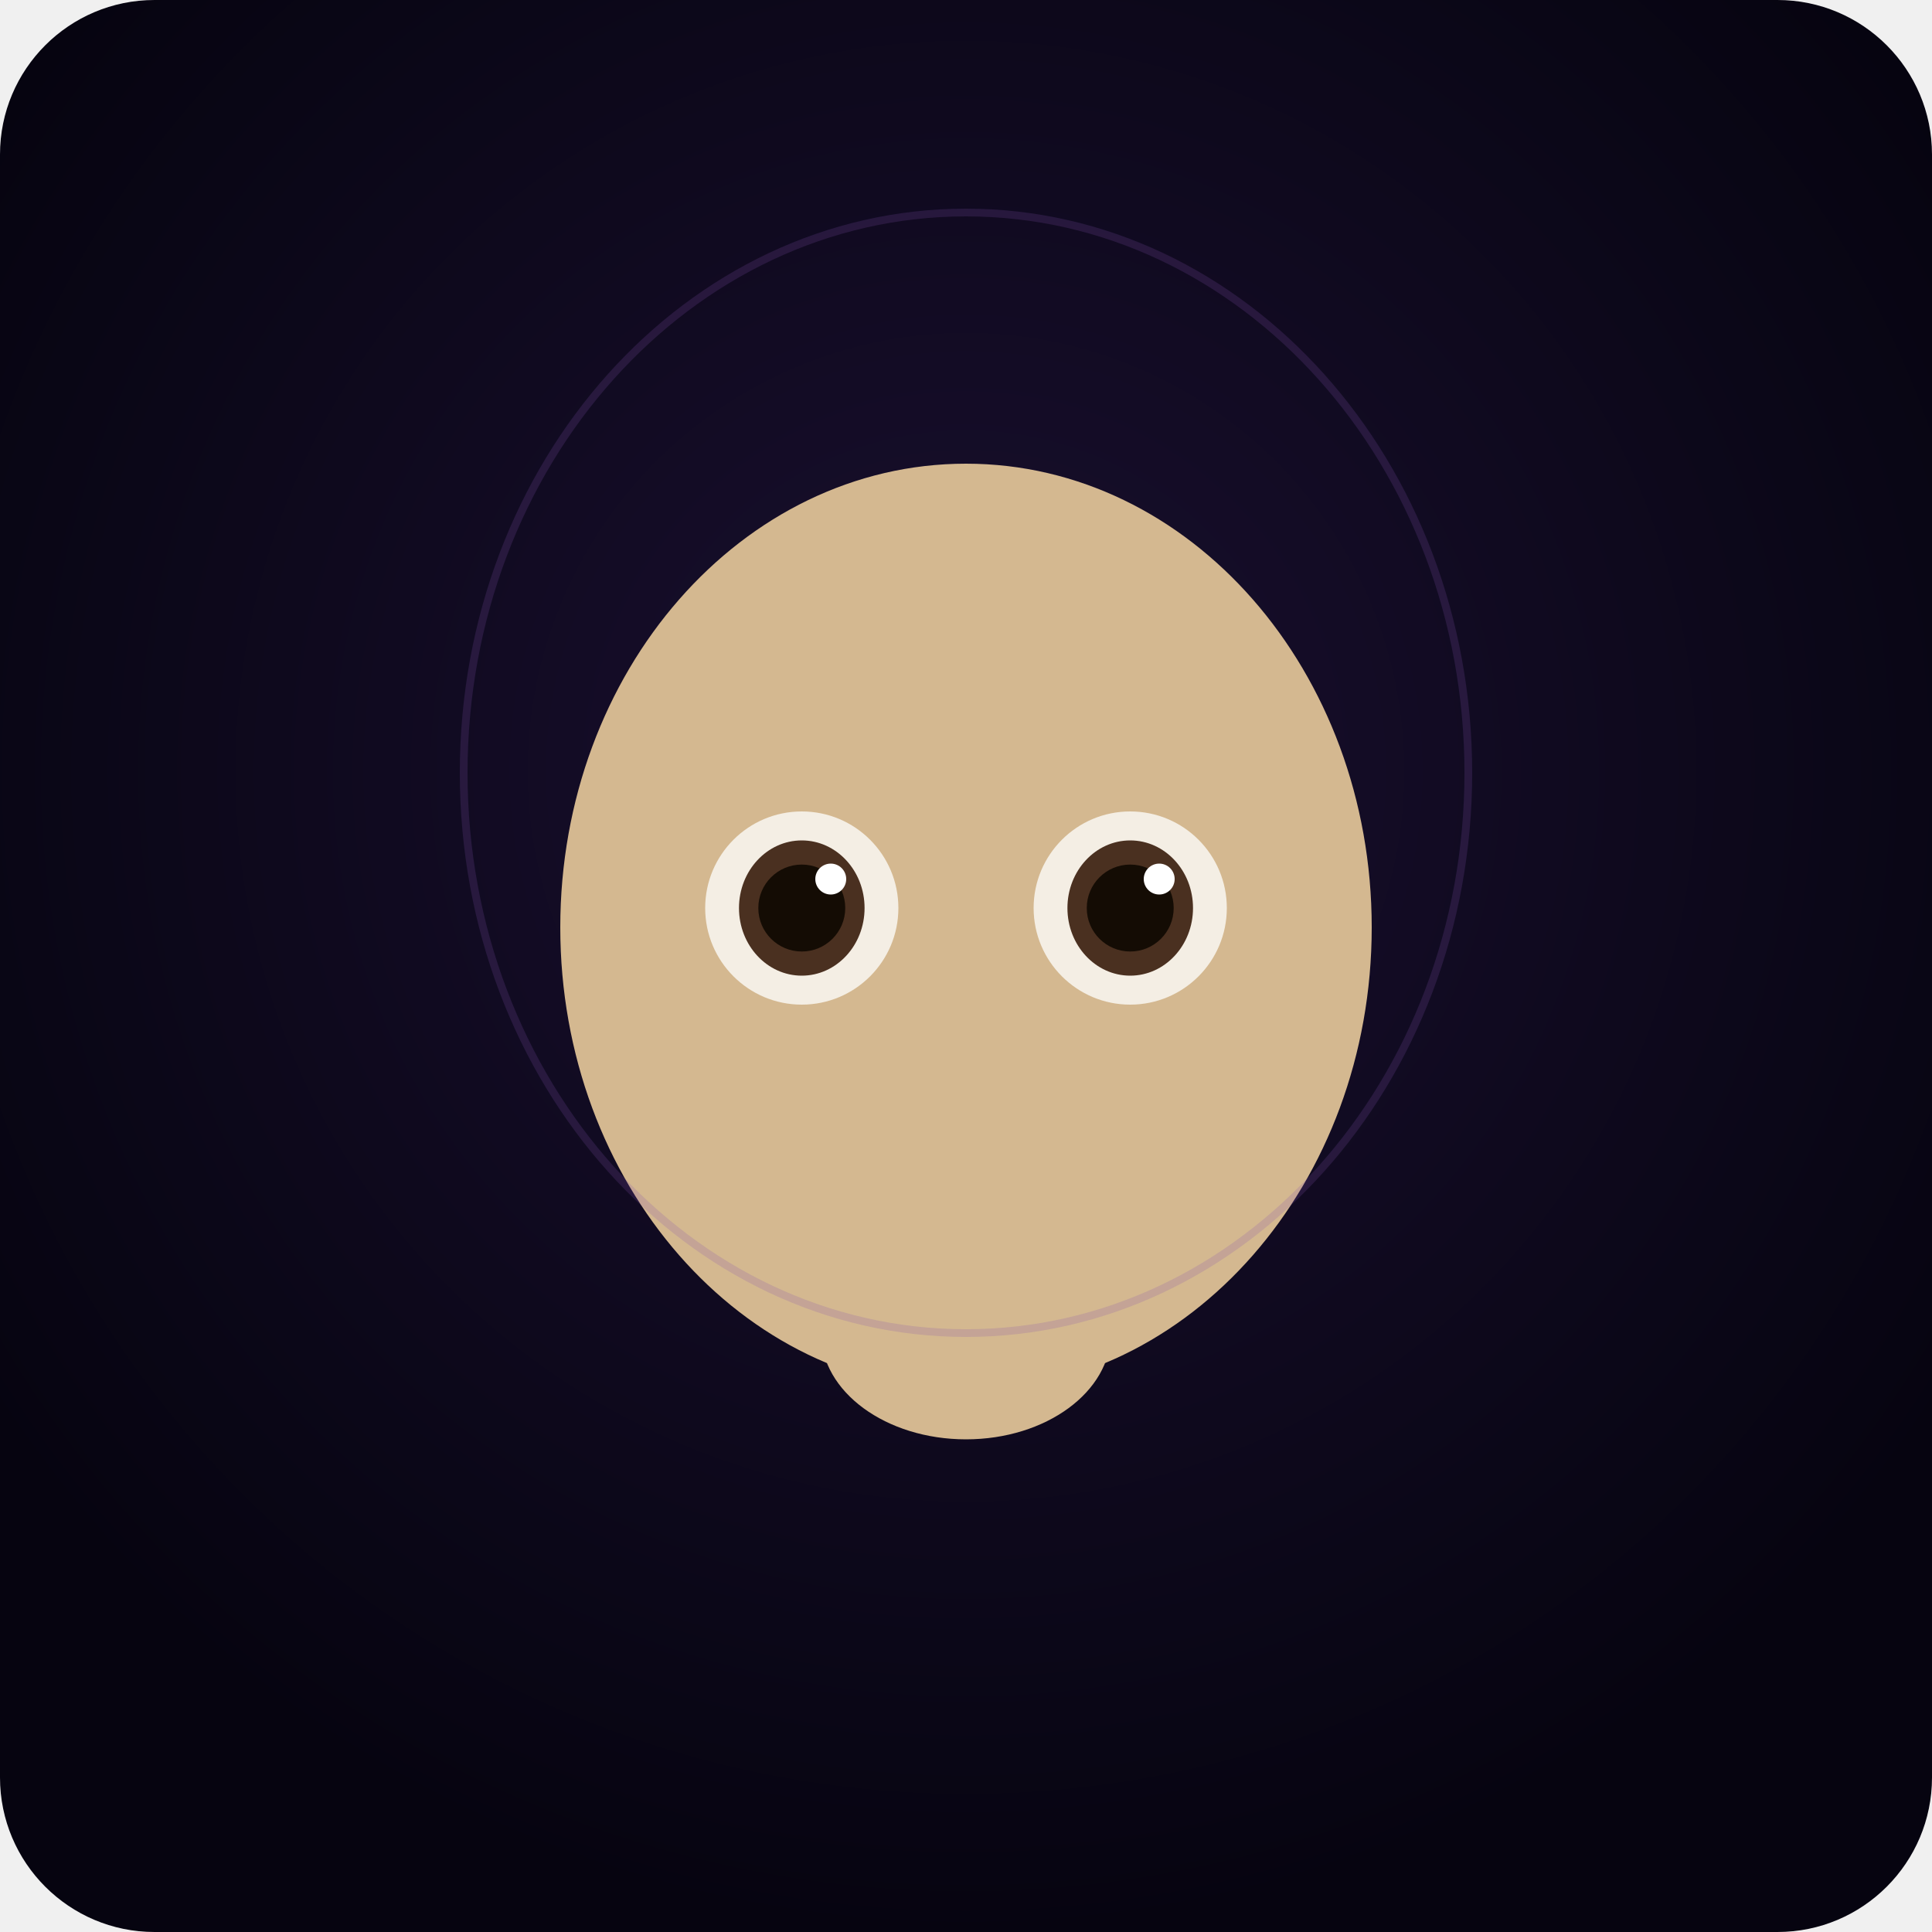
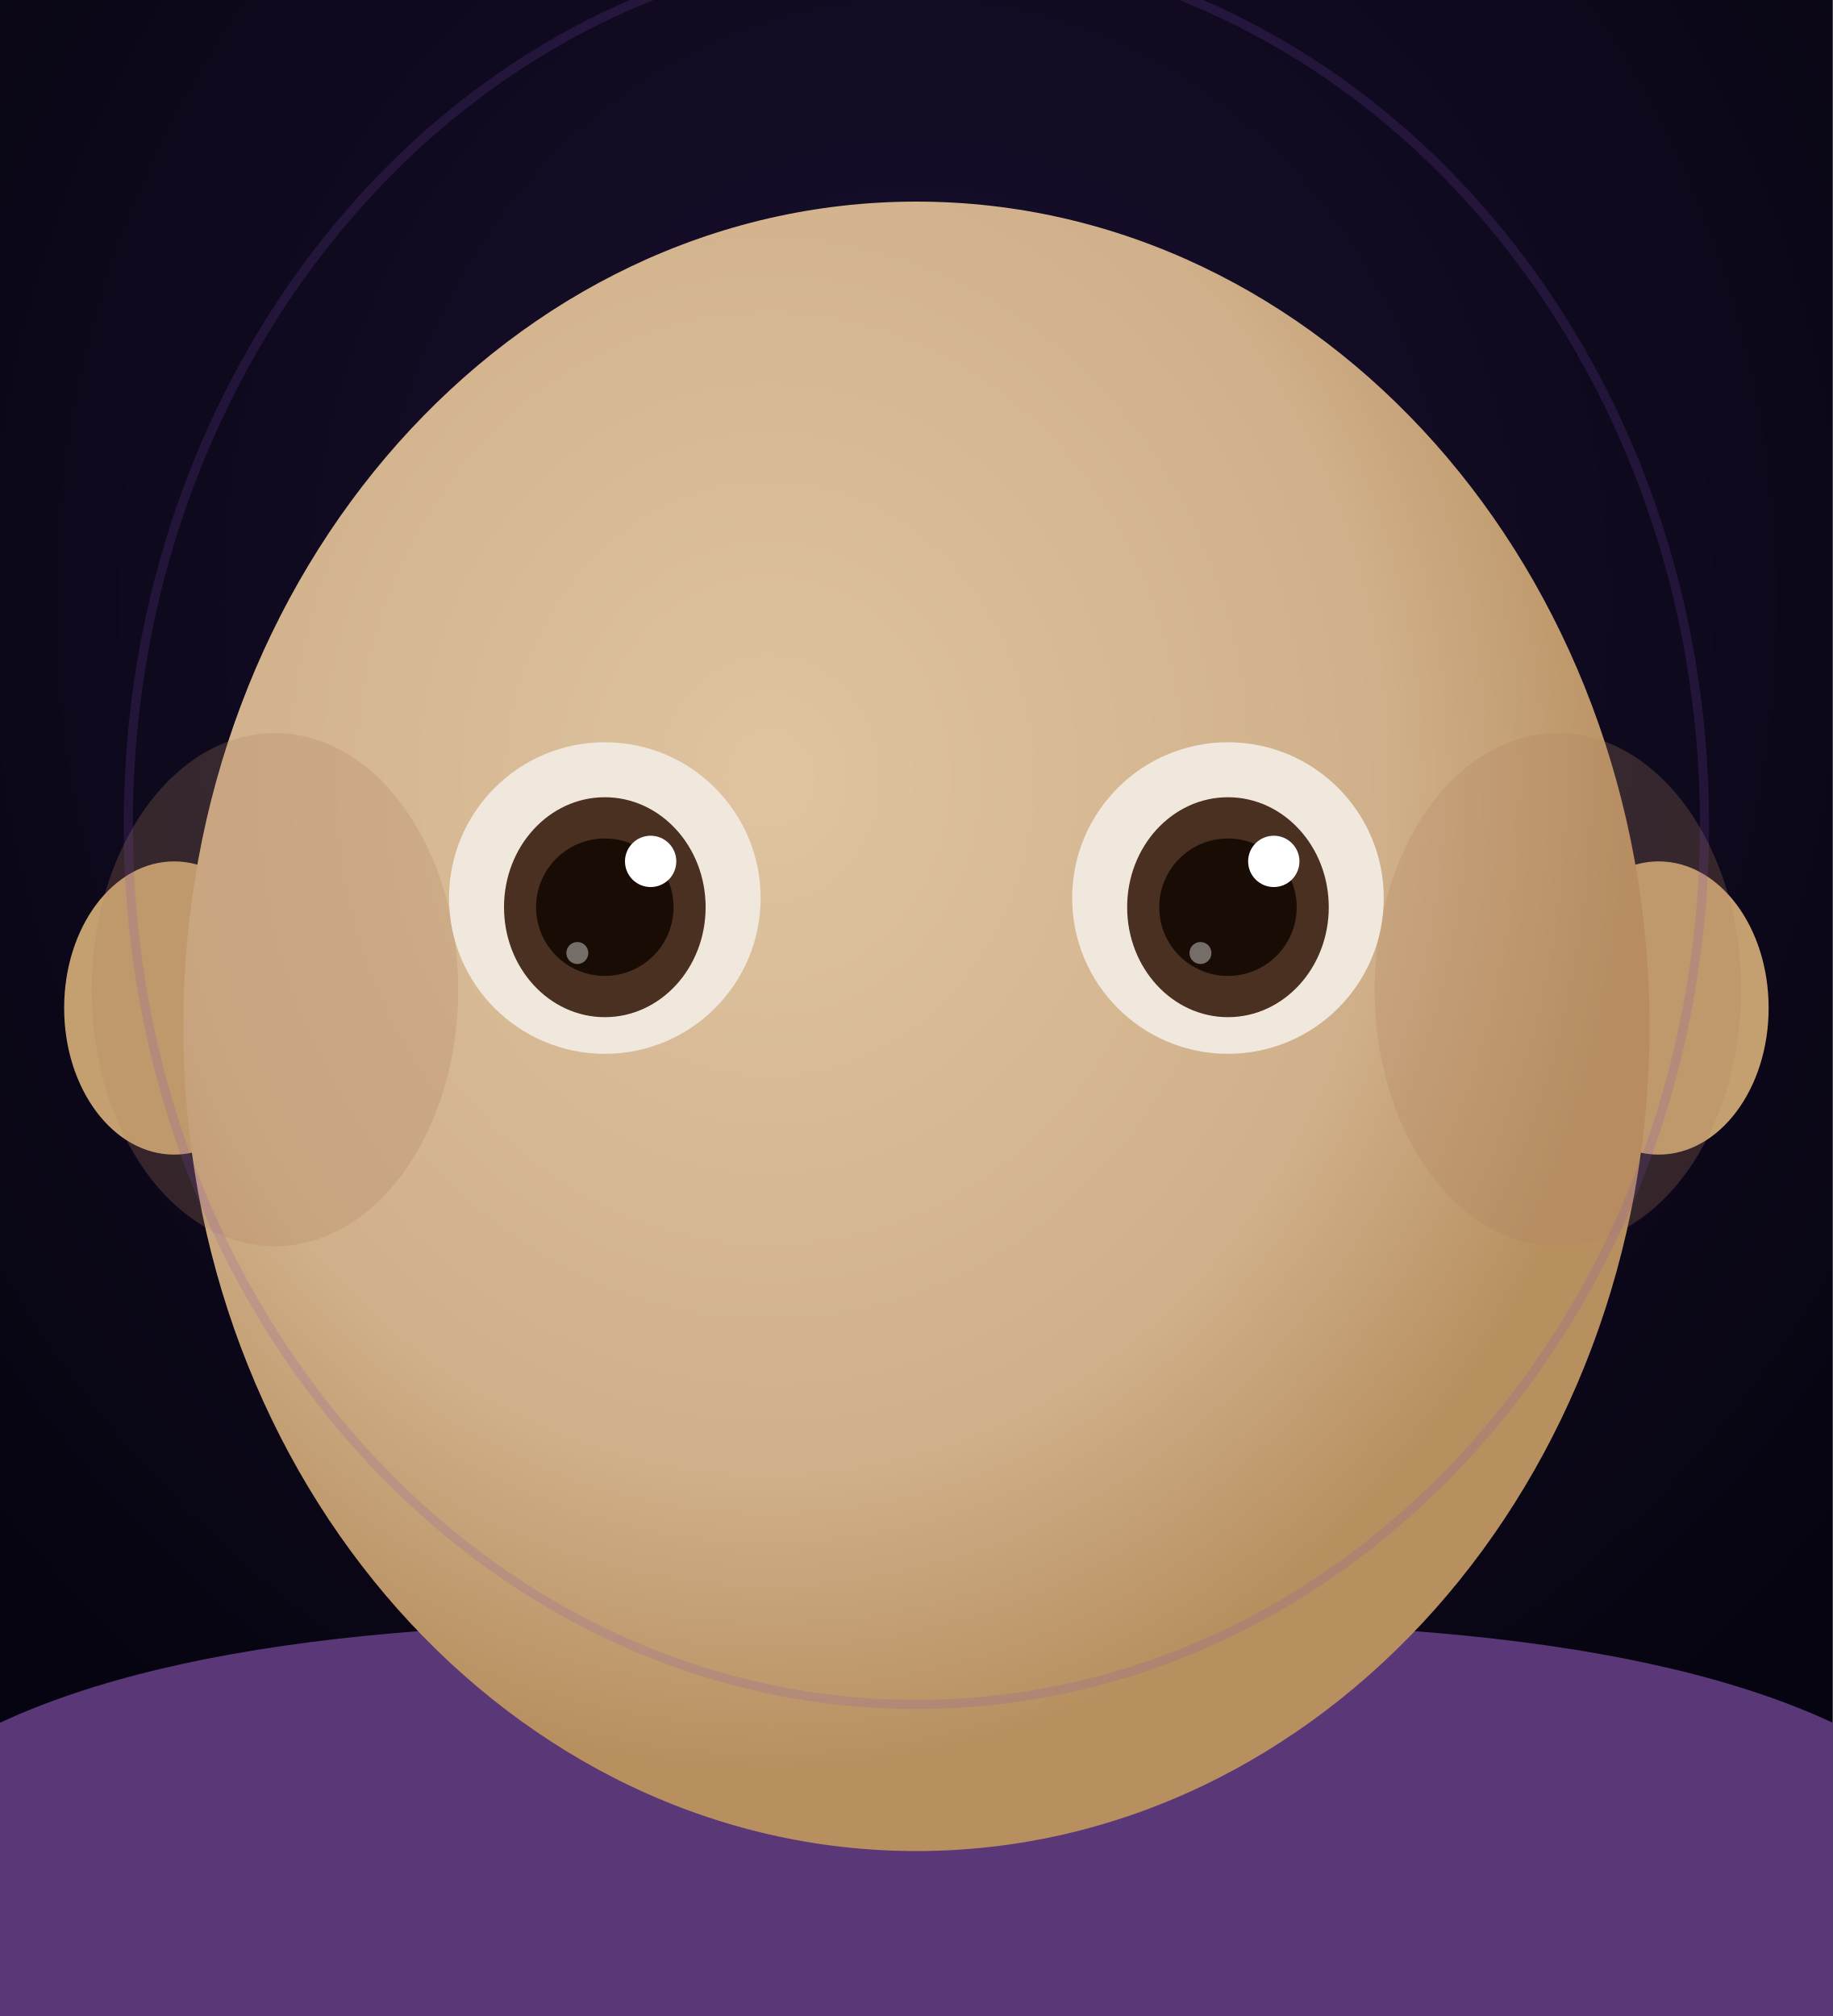
- <svg xmlns="http://www.w3.org/2000/svg" viewBox="0 0 200 200">
+ <svg xmlns="http://www.w3.org/2000/svg" viewBox="0 0 200 220">
  <defs>
-     <radialGradient id="bg" cx="50%" cy="40%" r="60%">
+     <radialGradient id="bg" cx="50%" cy="30%" r="70%">
      <stop offset="0%" stop-color="#1a1030" />
      <stop offset="100%" stop-color="#060410" />
    </radialGradient>
+     <radialGradient id="face" cx="40%" cy="35%" r="60%">
+       <stop offset="0%" stop-color="#dfc4a0" />
+       <stop offset="70%" stop-color="#d0b08a" />
+       <stop offset="100%" stop-color="#b89060" />
+     </radialGradient>
  </defs>
-   <rect width="200" height="200" rx="16" fill="url(#bg)" />
-   <path d="M0 200L0 150Q50 138Q100 143Q150 138Q200 150L200 200Z" fill="#5a3878" />
-   <path d="M70 143Q100 149Q130 143" stroke="#c8a820" stroke-width="2" fill="none" />
-   <ellipse cx="100" cy="138" rx="15" ry="11" fill="#d4b890" />
-   <ellipse cx="100" cy="96" rx="42" ry="48" fill="#d4b890" />
-   <path d="M60 90Q56 62Q68 46Q84 32Q100 28Q116 30Q132 38Q146 54Q148 82Q146 94Q140 70Q128 54Q112 46Q100 44Q86 45Q72 54Q62 72Q60 90Z" fill="#e8e0d0" />
-   <path d="M60 90Q54 106Q52 122Q58 138Q66 152" stroke="#d0c8b8" stroke-width="3" fill="none" stroke-linecap="round" />
-   <path d="M140 90Q146 106Q148 122Q142 138Q134 152" stroke="#d0c8b8" stroke-width="3" fill="none" stroke-linecap="round" />
-   <path d="M72 83Q82 77Q90 80" stroke="#907860" stroke-width="2" stroke-linecap="round" fill="none" />
-   <path d="M110 79Q119 76Q128 81" stroke="#907860" stroke-width="2" stroke-linecap="round" fill="none" />
-   <ellipse cx="83" cy="94" rx="10" ry="10" fill="#f4eee4" />
-   <path d="M73 90Q83 84Q93 90Q89 94Q77 94Z" fill="#d4b890" />
-   <ellipse cx="83" cy="94" rx="6.5" ry="7" fill="#4a3020" />
-   <circle cx="83" cy="94" r="4.5" fill="#140c04" />
-   <circle cx="86" cy="91" r="1.6" fill="white" />
-   <path d="M73 94Q83 100Q93 94" stroke="#907860" stroke-width="1" fill="none" stroke-linecap="round" />
-   <ellipse cx="117" cy="94" rx="10" ry="10" fill="#f4eee4" />
-   <path d="M107 90Q117 84Q127 90Q123 94Q111 94Z" fill="#d4b890" />
-   <ellipse cx="117" cy="94" rx="6.5" ry="7" fill="#4a3020" />
-   <circle cx="117" cy="94" r="4.5" fill="#140c04" />
-   <circle cx="120" cy="91" r="1.6" fill="white" />
-   <path d="M107 94Q117 100Q127 94" stroke="#907860" stroke-width="1" fill="none" stroke-linecap="round" />
-   <path d="M96 108Q100 115Q104 108" stroke="#b09070" stroke-width="1.5" fill="none" stroke-linecap="round" />
-   <path d="M88 121Q100 119Q112 121" stroke="#907060" stroke-width="2" fill="none" stroke-linecap="round" />
-   <path d="M111 121Q113 118" stroke="#907060" stroke-width="1.5" stroke-linecap="round" fill="none" />
-   <path d="M60 113Q58 132Q60 150Q70 166Q84 176Q100 180Q116 176Q130 166Q140 150Q142 132Q140 113Q132 124Q118 132Q108 136Q100 138Q92 136Q82 132Q68 124Q60 113Z" fill="#e8e0d0" />
-   <path d="M80 126Q76 144Q78 162" stroke="#ccc4b4" stroke-width="2" fill="none" stroke-linecap="round" />
-   <path d="M100 130Q100 149Q100 167" stroke="#ccc4b4" stroke-width="2" fill="none" stroke-linecap="round" />
-   <path d="M120 126Q124 144Q122 162" stroke="#ccc4b4" stroke-width="2" fill="none" stroke-linecap="round" />
-   <ellipse cx="100" cy="80" rx="52" ry="58" fill="none" stroke="#8050b0" stroke-width="0.8" opacity="0.2" />
+   <rect width="200" height="220" fill="url(#bg)" />
+   <path d="M0 220L0 188Q30 174 100 178Q170 174 200 188L200 220Z" fill="#5a3878" />
+   <path d="M50 178Q100 184Q150 178" stroke="#c8a820" stroke-width="2.5" fill="none" />
+   <ellipse cx="100" cy="178" rx="22" ry="16" fill="#d0b08a" />
+   <ellipse cx="19" cy="110" rx="12" ry="16" fill="#c4a070" />
+   <ellipse cx="181" cy="110" rx="12" ry="16" fill="#c4a070" />
+   <ellipse cx="100" cy="112" rx="80" ry="90" fill="url(#face)" />
+   <ellipse cx="30" cy="108" rx="20" ry="28" fill="#b08060" opacity="0.25" />
+   <ellipse cx="170" cy="108" rx="20" ry="28" fill="#b08060" opacity="0.25" />
+   <path d="M20 118Q16 80Q24 54Q38 30Q58 14Q76 6Q100 2Q124 6Q142 14Q162 30Q176 54Q184 80Q180 118Q168 84Q154 60Q132 46Q116 40Q100 38Q84 40Q68 46Q46 60Q32 84Q20 118Z" fill="#e8e0d2" />
+   <path d="M20 118Q12 144Q14 170Q22 192" stroke="#dcd4c8" stroke-width="5" fill="none" stroke-linecap="round" />
+   <path d="M180 118Q188 144Q186 170Q178 192" stroke="#dcd4c8" stroke-width="5" fill="none" stroke-linecap="round" />
+   <path d="M28 110Q22 90Q26 70" stroke="#ccc4b8" stroke-width="2.5" fill="none" stroke-linecap="round" />
+   <path d="M172 110Q178 90Q174 70" stroke="#ccc4b8" stroke-width="2.5" fill="none" stroke-linecap="round" />
+   <path d="M44 84Q60 76Q76 80" stroke="#907860" stroke-width="3" stroke-linecap="round" fill="none" />
+   <path d="M124 78Q142 73Q158 80" stroke="#907860" stroke-width="3" stroke-linecap="round" fill="none" />
+   <ellipse cx="66" cy="98" rx="17" ry="17" fill="#f0e8dc" />
+   <path d="M49 94Q66 84Q83 94Q80 100Q70 103Q62 103Q52 100Z" fill="#d0b08a" />
+   <ellipse cx="66" cy="99" rx="11" ry="12" fill="#4a3020" />
+   <circle cx="66" cy="99" r="7.5" fill="#180c04" />
+   <circle cx="71" cy="94" r="2.8" fill="white" />
+   <circle cx="63" cy="104" r="1.2" fill="white" opacity="0.4" />
+   <path d="M49 100Q66 110Q83 100" stroke="#a08060" stroke-width="1.5" fill="none" stroke-linecap="round" />
+   <ellipse cx="134" cy="98" rx="17" ry="17" fill="#f0e8dc" />
+   <path d="M117 94Q134 84Q151 94Q148 100Q138 103Q130 103Q120 100Z" fill="#d0b08a" />
+   <ellipse cx="134" cy="99" rx="11" ry="12" fill="#4a3020" />
+   <circle cx="134" cy="99" r="7.5" fill="#180c04" />
+   <circle cx="139" cy="94" r="2.8" fill="white" />
+   <circle cx="131" cy="104" r="1.2" fill="white" opacity="0.4" />
+   <path d="M117 100Q134 110Q151 100" stroke="#a08060" stroke-width="1.5" fill="none" stroke-linecap="round" />
+   <path d="M95 118Q100 128Q105 118" stroke="#b09070" stroke-width="2.5" fill="none" stroke-linecap="round" />
+   <path d="M78 136Q100 133Q122 136" stroke="#907060" stroke-width="2.5" fill="none" stroke-linecap="round" />
+   <path d="M122 136Q125 132" stroke="#907060" stroke-width="2" stroke-linecap="round" fill="none" />
+   <path d="M22 128Q20 152Q22 176Q34 202Q60 218Q100 224Q140 218Q166 202Q178 176Q180 152Q178 128Q164 146Q146 156Q124 162Q100 164Q76 162Q54 156Q36 146Q22 128Z" fill="#e8e0d2" />
+   <path d="M50 144Q46 168Q50 190" stroke="#d0c8bc" stroke-width="2.5" fill="none" stroke-linecap="round" />
+   <path d="M100 158Q100 182Q100 204" stroke="#d0c8bc" stroke-width="2.5" fill="none" stroke-linecap="round" />
+   <path d="M150 144Q154 168Q150 190" stroke="#d0c8bc" stroke-width="2.5" fill="none" stroke-linecap="round" />
+   <path d="M72 152Q70 176Q74 196" stroke="#c8c0b4" stroke-width="1.5" fill="none" stroke-linecap="round" />
+   <path d="M128 152Q130 176Q126 196" stroke="#c8c0b4" stroke-width="1.5" fill="none" stroke-linecap="round" />
+   <ellipse cx="100" cy="90" rx="86" ry="96" fill="none" stroke="#8050b8" stroke-width="1" opacity="0.18" />
</svg>
